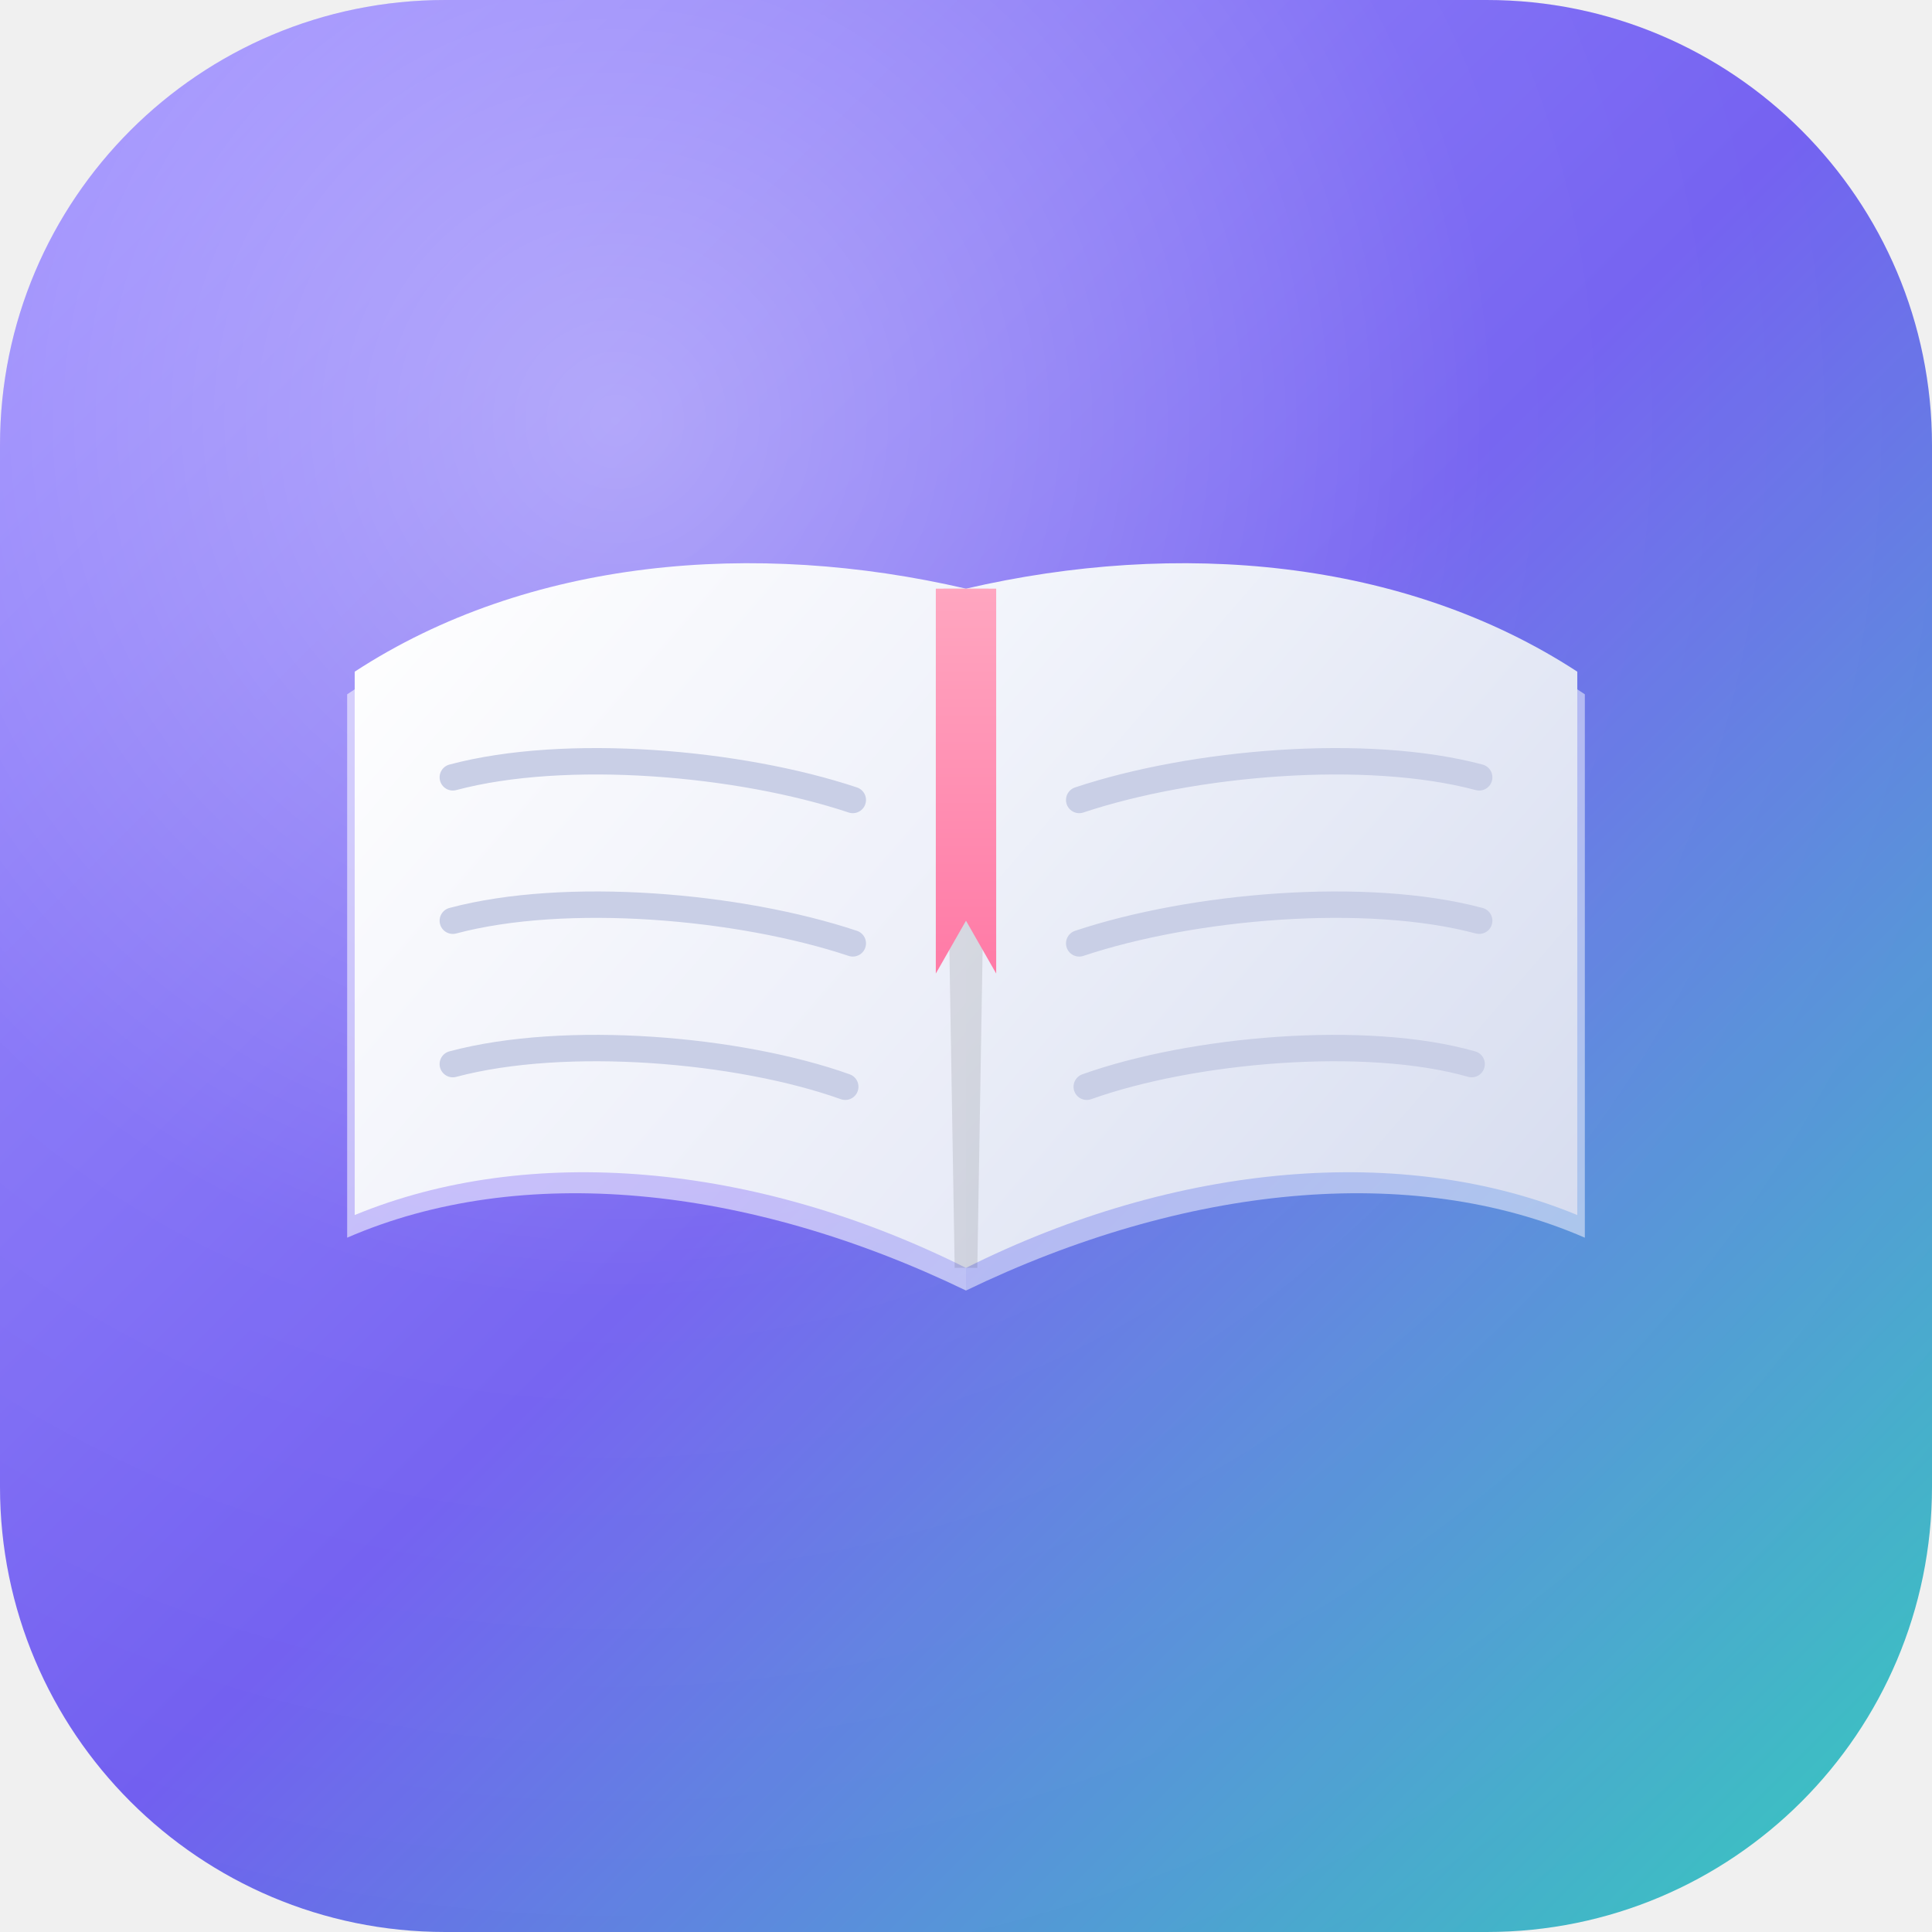
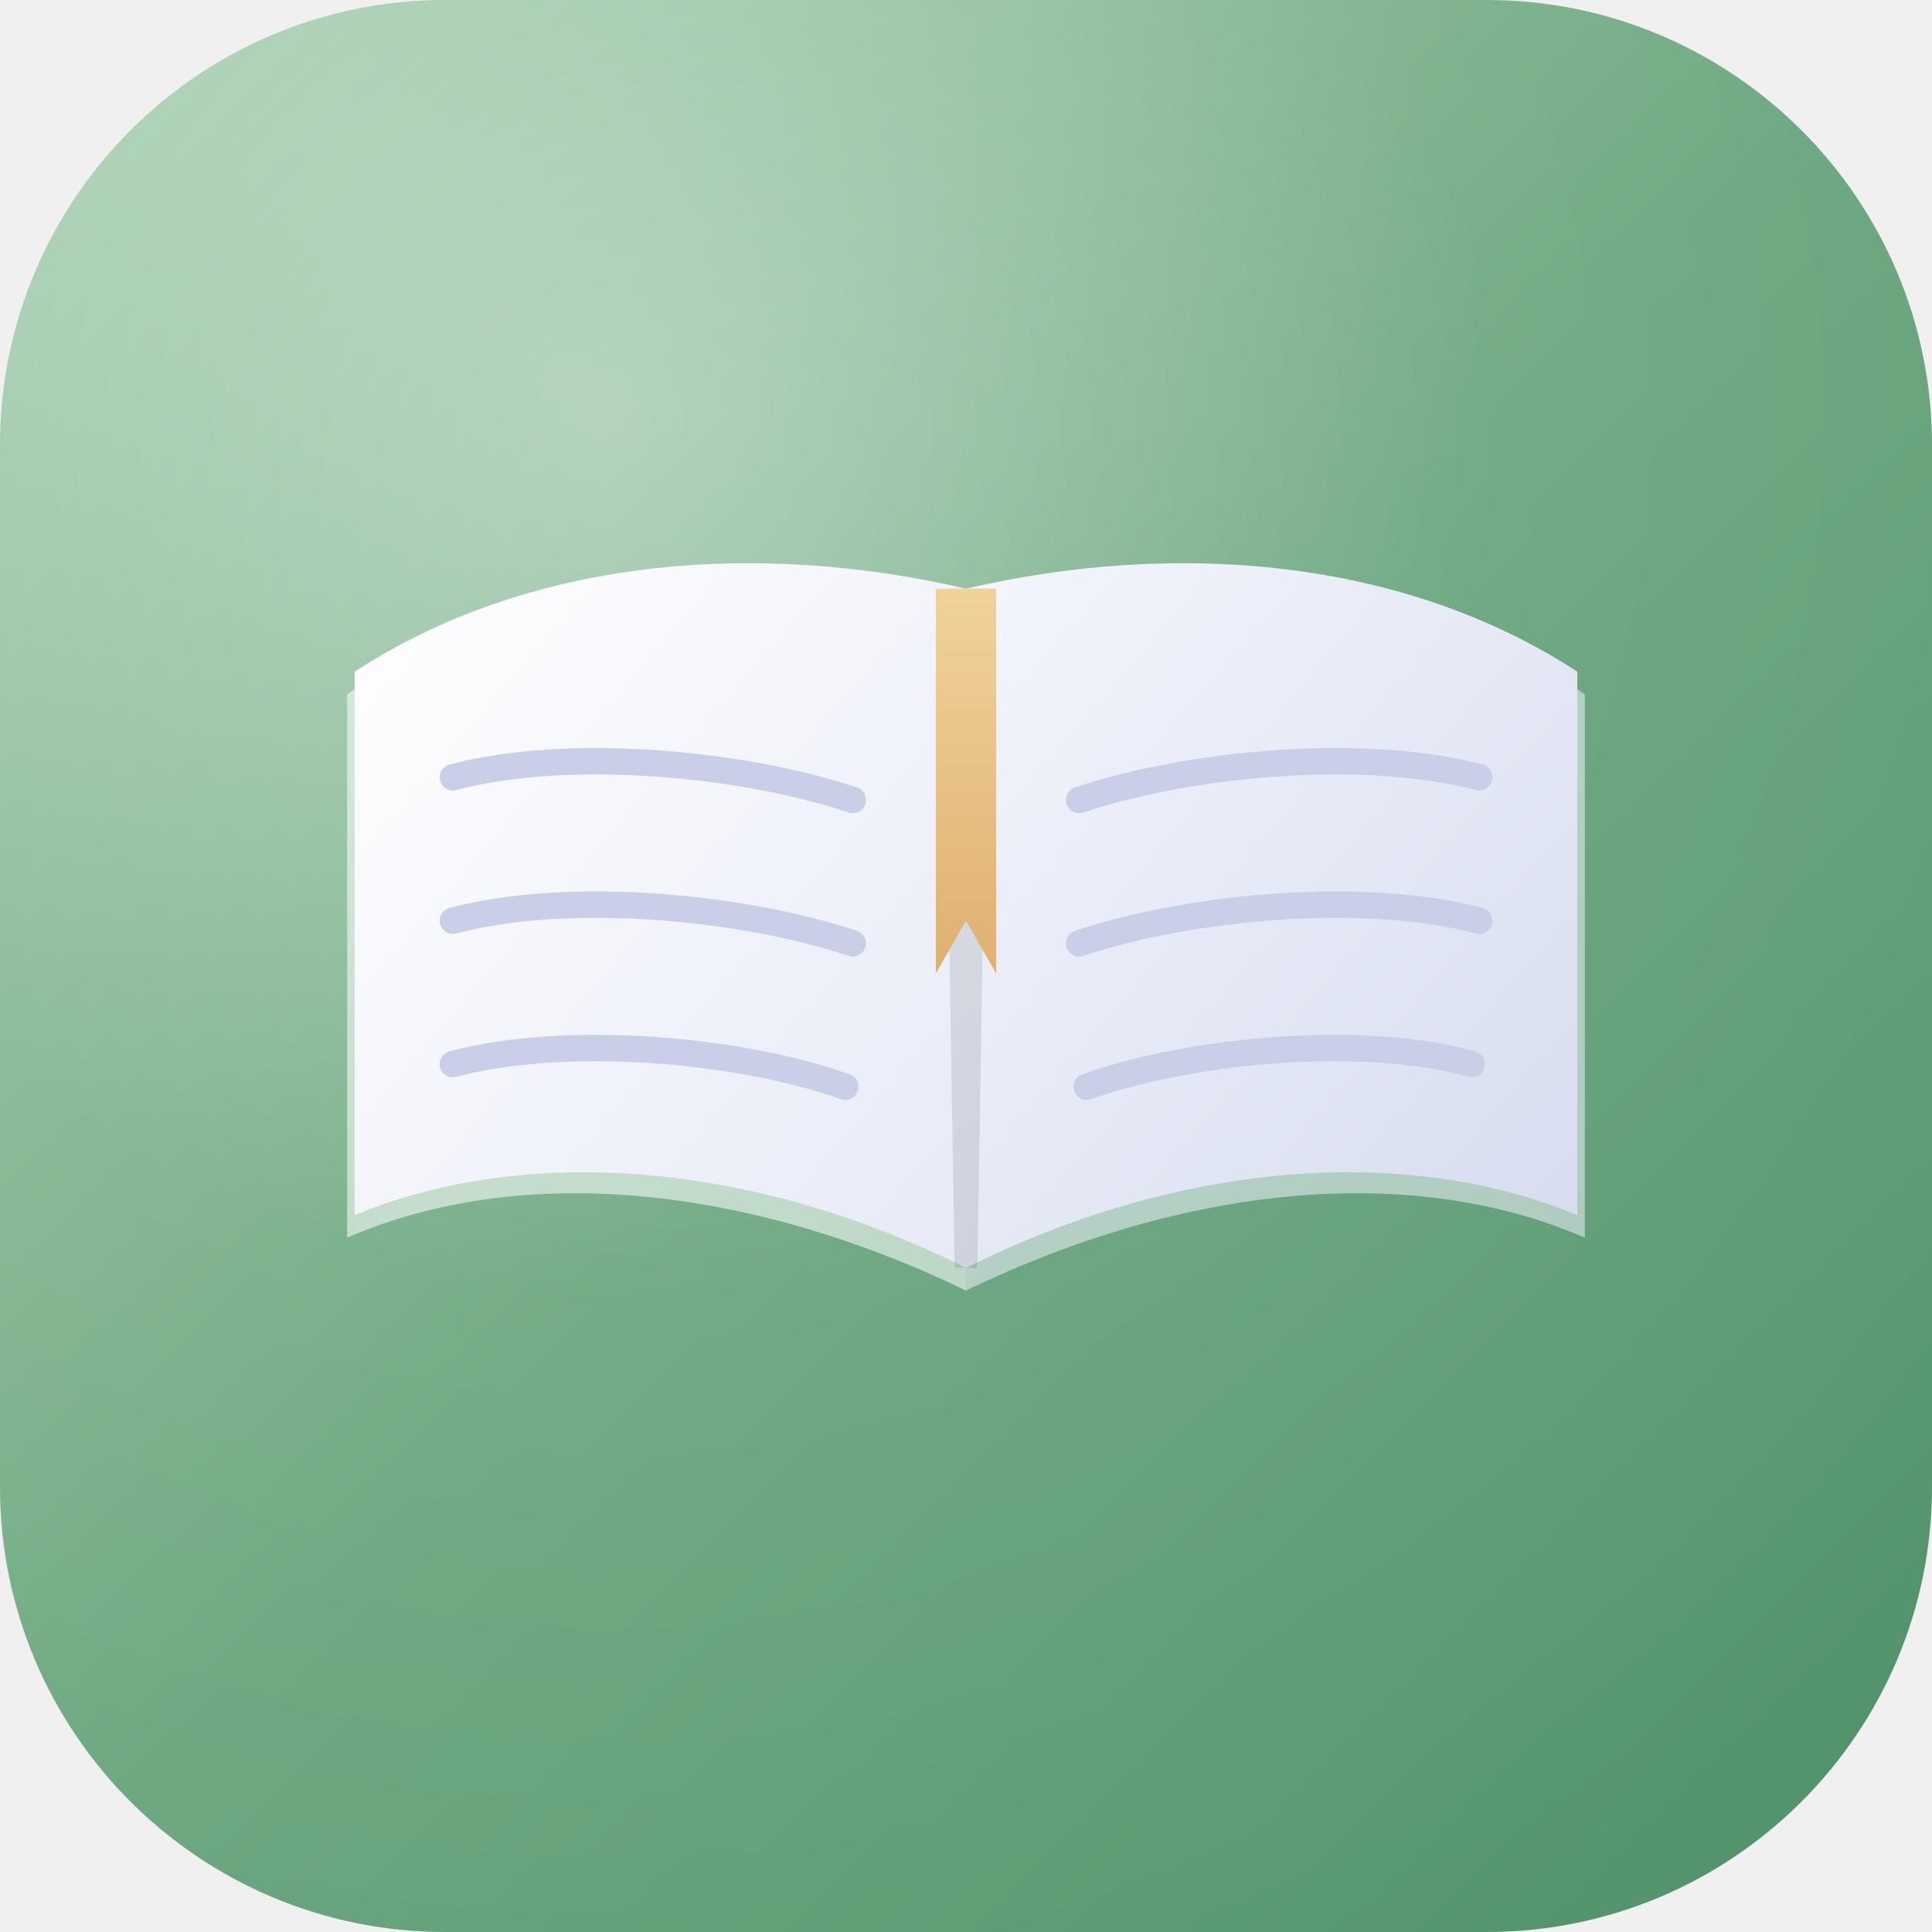
<svg xmlns="http://www.w3.org/2000/svg" viewBox="0 0 512 512" width="512" height="512">
  <defs>
    <linearGradient id="bg" x1="0" y1="0" x2="1" y2="1">
-       <stop offset="0" stop-color="#9b8bff" />
-       <stop offset="0.5" stop-color="#6f5cf0" />
-       <stop offset="1" stop-color="#36cdbd" />
+       <stop offset="0" stop-color="#a7cfae" />
+       <stop offset="0.5" stop-color="#6aa67e" />
+       <stop offset="1" stop-color="#4f916a" />
    </linearGradient>
    <linearGradient id="pageL" x1="0" y1="0" x2="1" y2="1">
      <stop offset="0" stop-color="#ffffff" />
      <stop offset="1" stop-color="#e7eaf7" />
    </linearGradient>
    <linearGradient id="pageR" x1="0" y1="0" x2="1" y2="1">
      <stop offset="0" stop-color="#f4f6fc" />
      <stop offset="1" stop-color="#d6dcef" />
    </linearGradient>
    <linearGradient id="ribbon" x1="0" y1="0" x2="0" y2="1">
-       <stop offset="0" stop-color="#ffa6c0" />
-       <stop offset="1" stop-color="#ff7aa6" />
+       <stop offset="0" stop-color="#f0d29a" />
+       <stop offset="1" stop-color="#e0b070" />
    </linearGradient>
    <radialGradient id="sheen" cx="0.32" cy="0.22" r="0.9">
      <stop offset="0" stop-color="#ffffff" stop-opacity="0.38" />
      <stop offset="0.5" stop-color="#ffffff" stop-opacity="0.06" />
      <stop offset="1" stop-color="#ffffff" stop-opacity="0" />
    </radialGradient>
  </defs>
  <rect width="512" height="512" rx="118" fill="url(#bg)" />
  <rect width="512" height="512" rx="118" fill="url(#sheen)" />
  <g transform="translate(0 6)">
    <path d="M256 156 C198 142 138 147 92 178 L92 322 C138 302 198 308 256 336 Z" fill="#ffffff" opacity="0.55" />
    <path d="M256 156 C314 142 374 147 420 178 L420 322 C374 302 314 308 256 336 Z" fill="#eef1fb" opacity="0.55" />
    <path d="M256 150 C200 137 140 142 94 172 L94 316 C140 297 200 302 256 330 Z" fill="url(#pageL)" />
    <path d="M256 150 C312 137 372 142 418 172 L418 316 C372 297 312 302 256 330 Z" fill="url(#pageR)" />
    <path d="M250 150 L262 150 L259 330 L253 330 Z" fill="#000000" opacity="0.10" />
    <g stroke="#c9cfe6" stroke-width="7" stroke-linecap="round">
      <path d="M120 200 C150 192 196 196 226 206" fill="none" />
      <path d="M120 238 C150 230 196 234 226 244" fill="none" />
      <path d="M120 276 C150 268 196 272 224 282" fill="none" />
      <path d="M286 206 C316 196 362 192 392 200" fill="none" />
      <path d="M286 244 C316 234 362 230 392 238" fill="none" />
      <path d="M288 282 C316 272 362 268 390 276" fill="none" />
    </g>
    <path d="M248 150 L264 150 L264 252 L256 238 L248 252 Z" fill="url(#ribbon)" />
  </g>
</svg>
